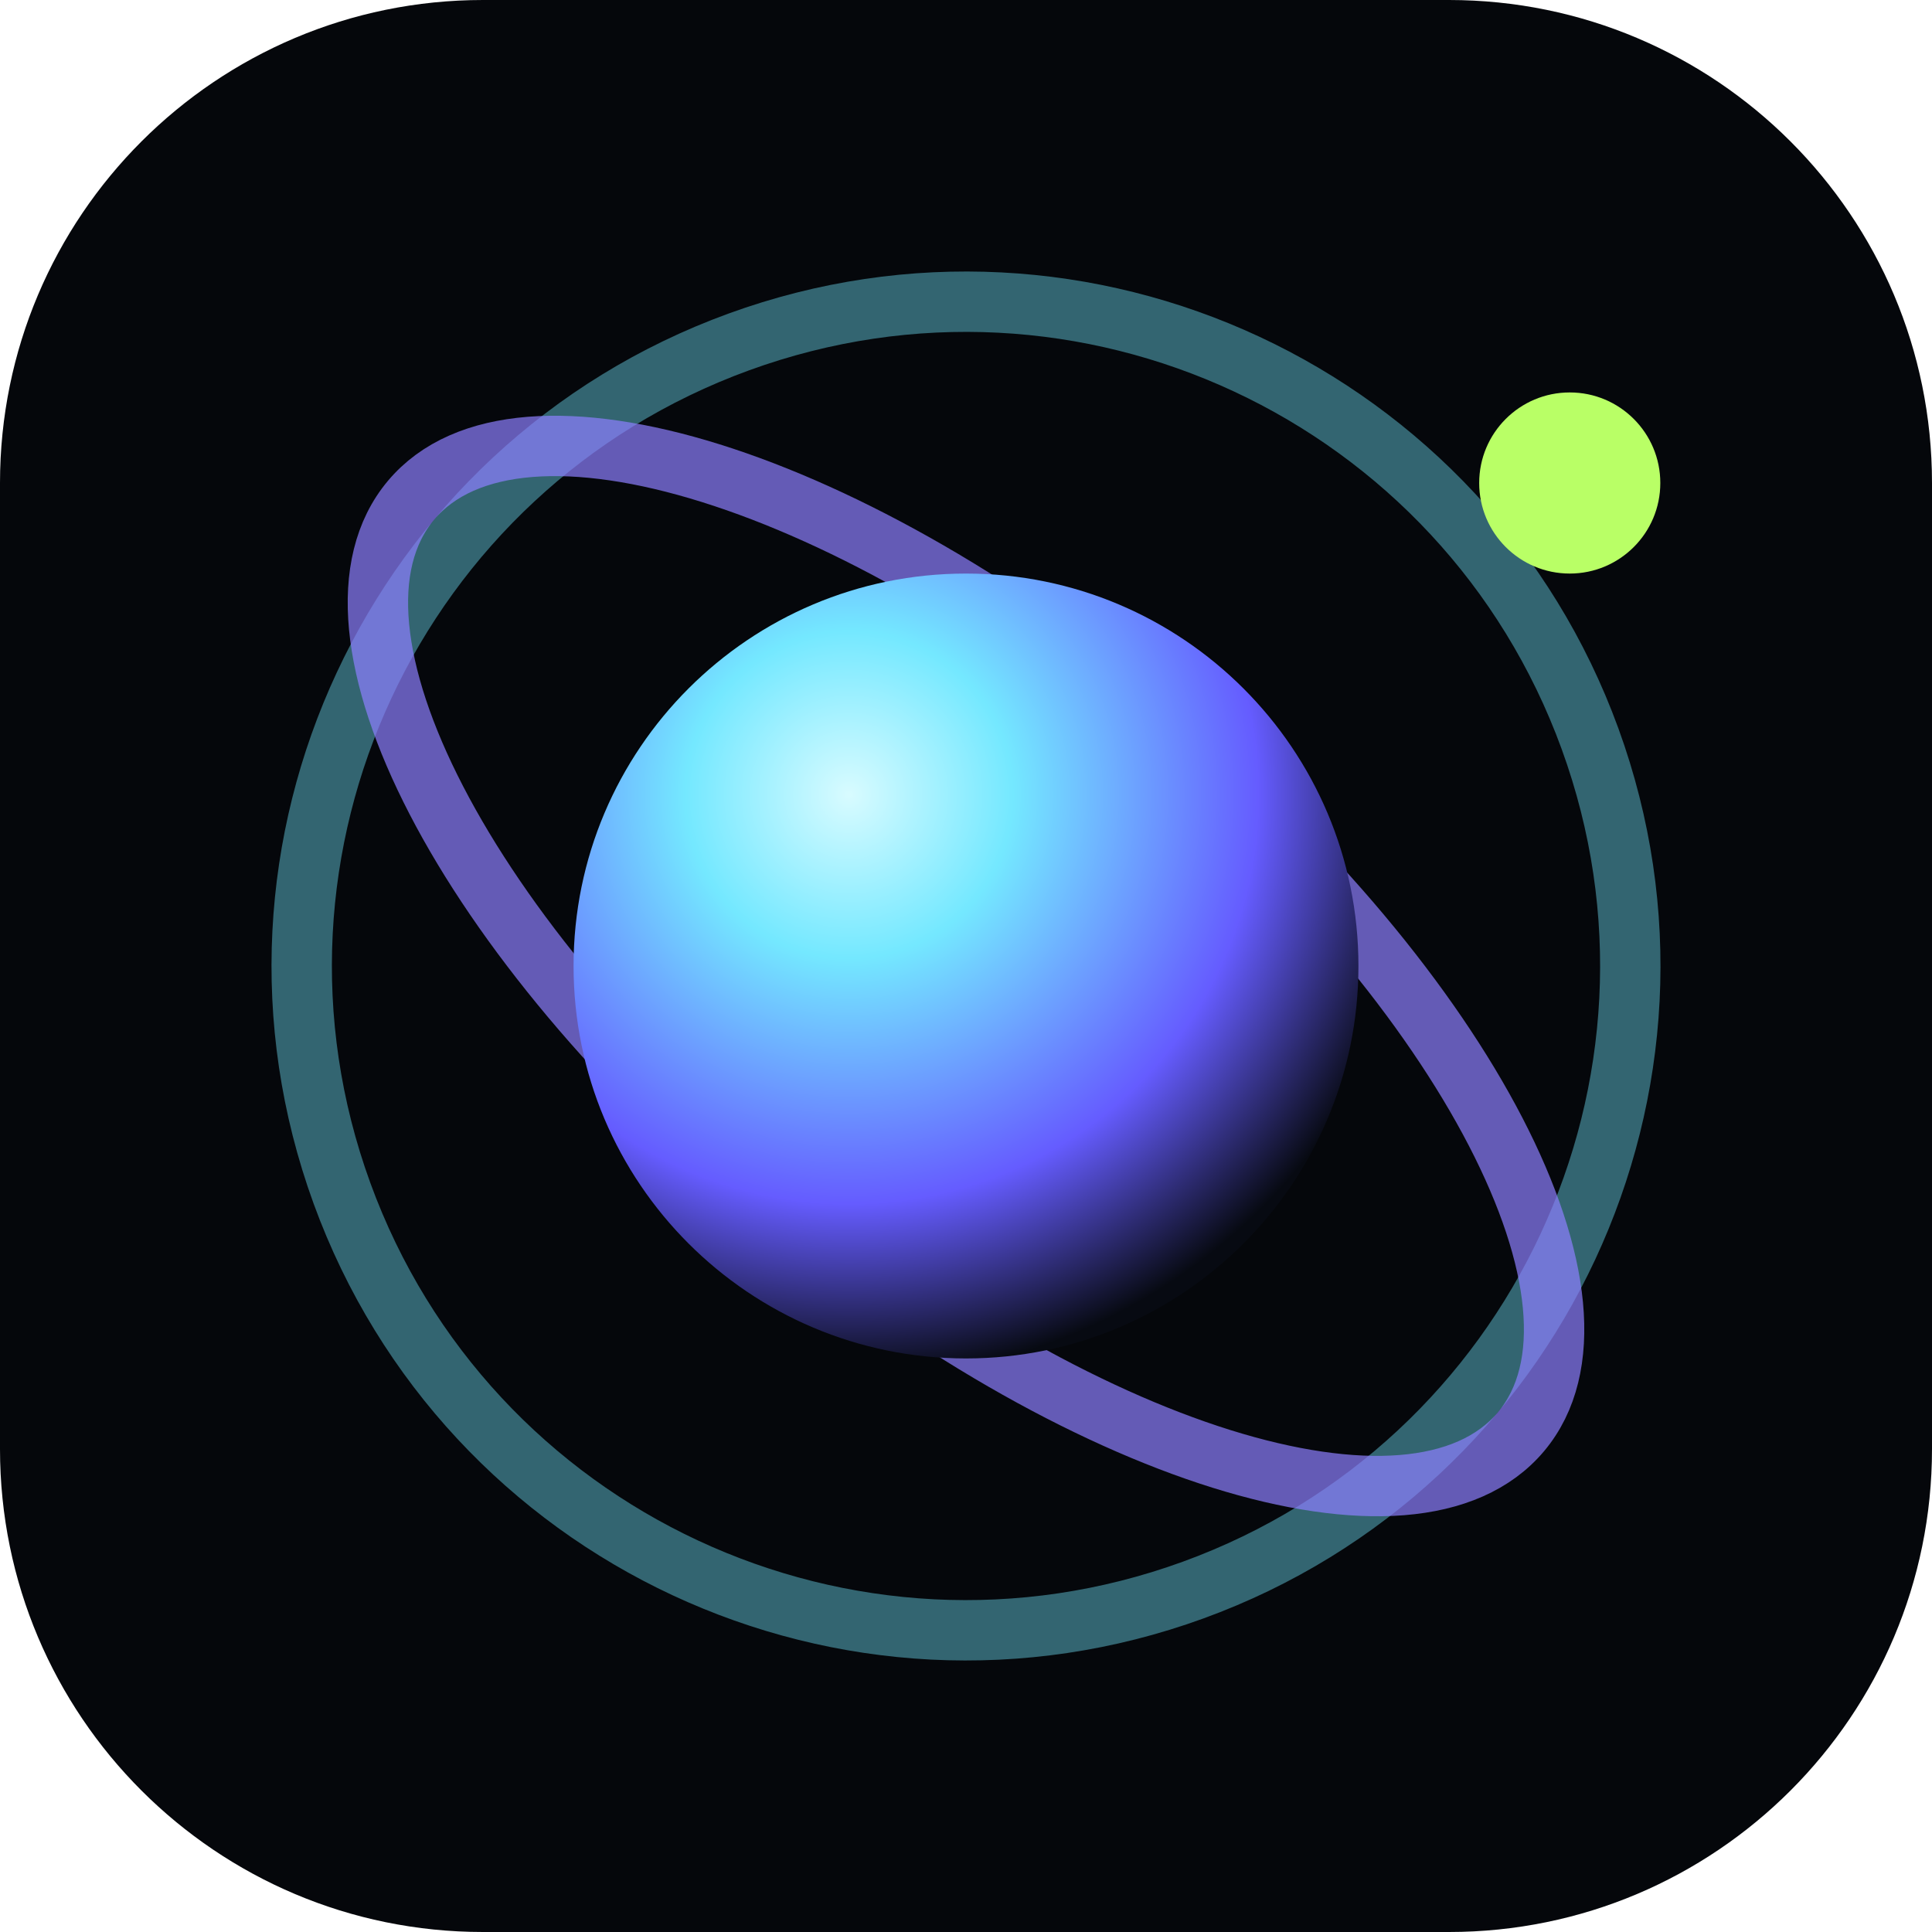
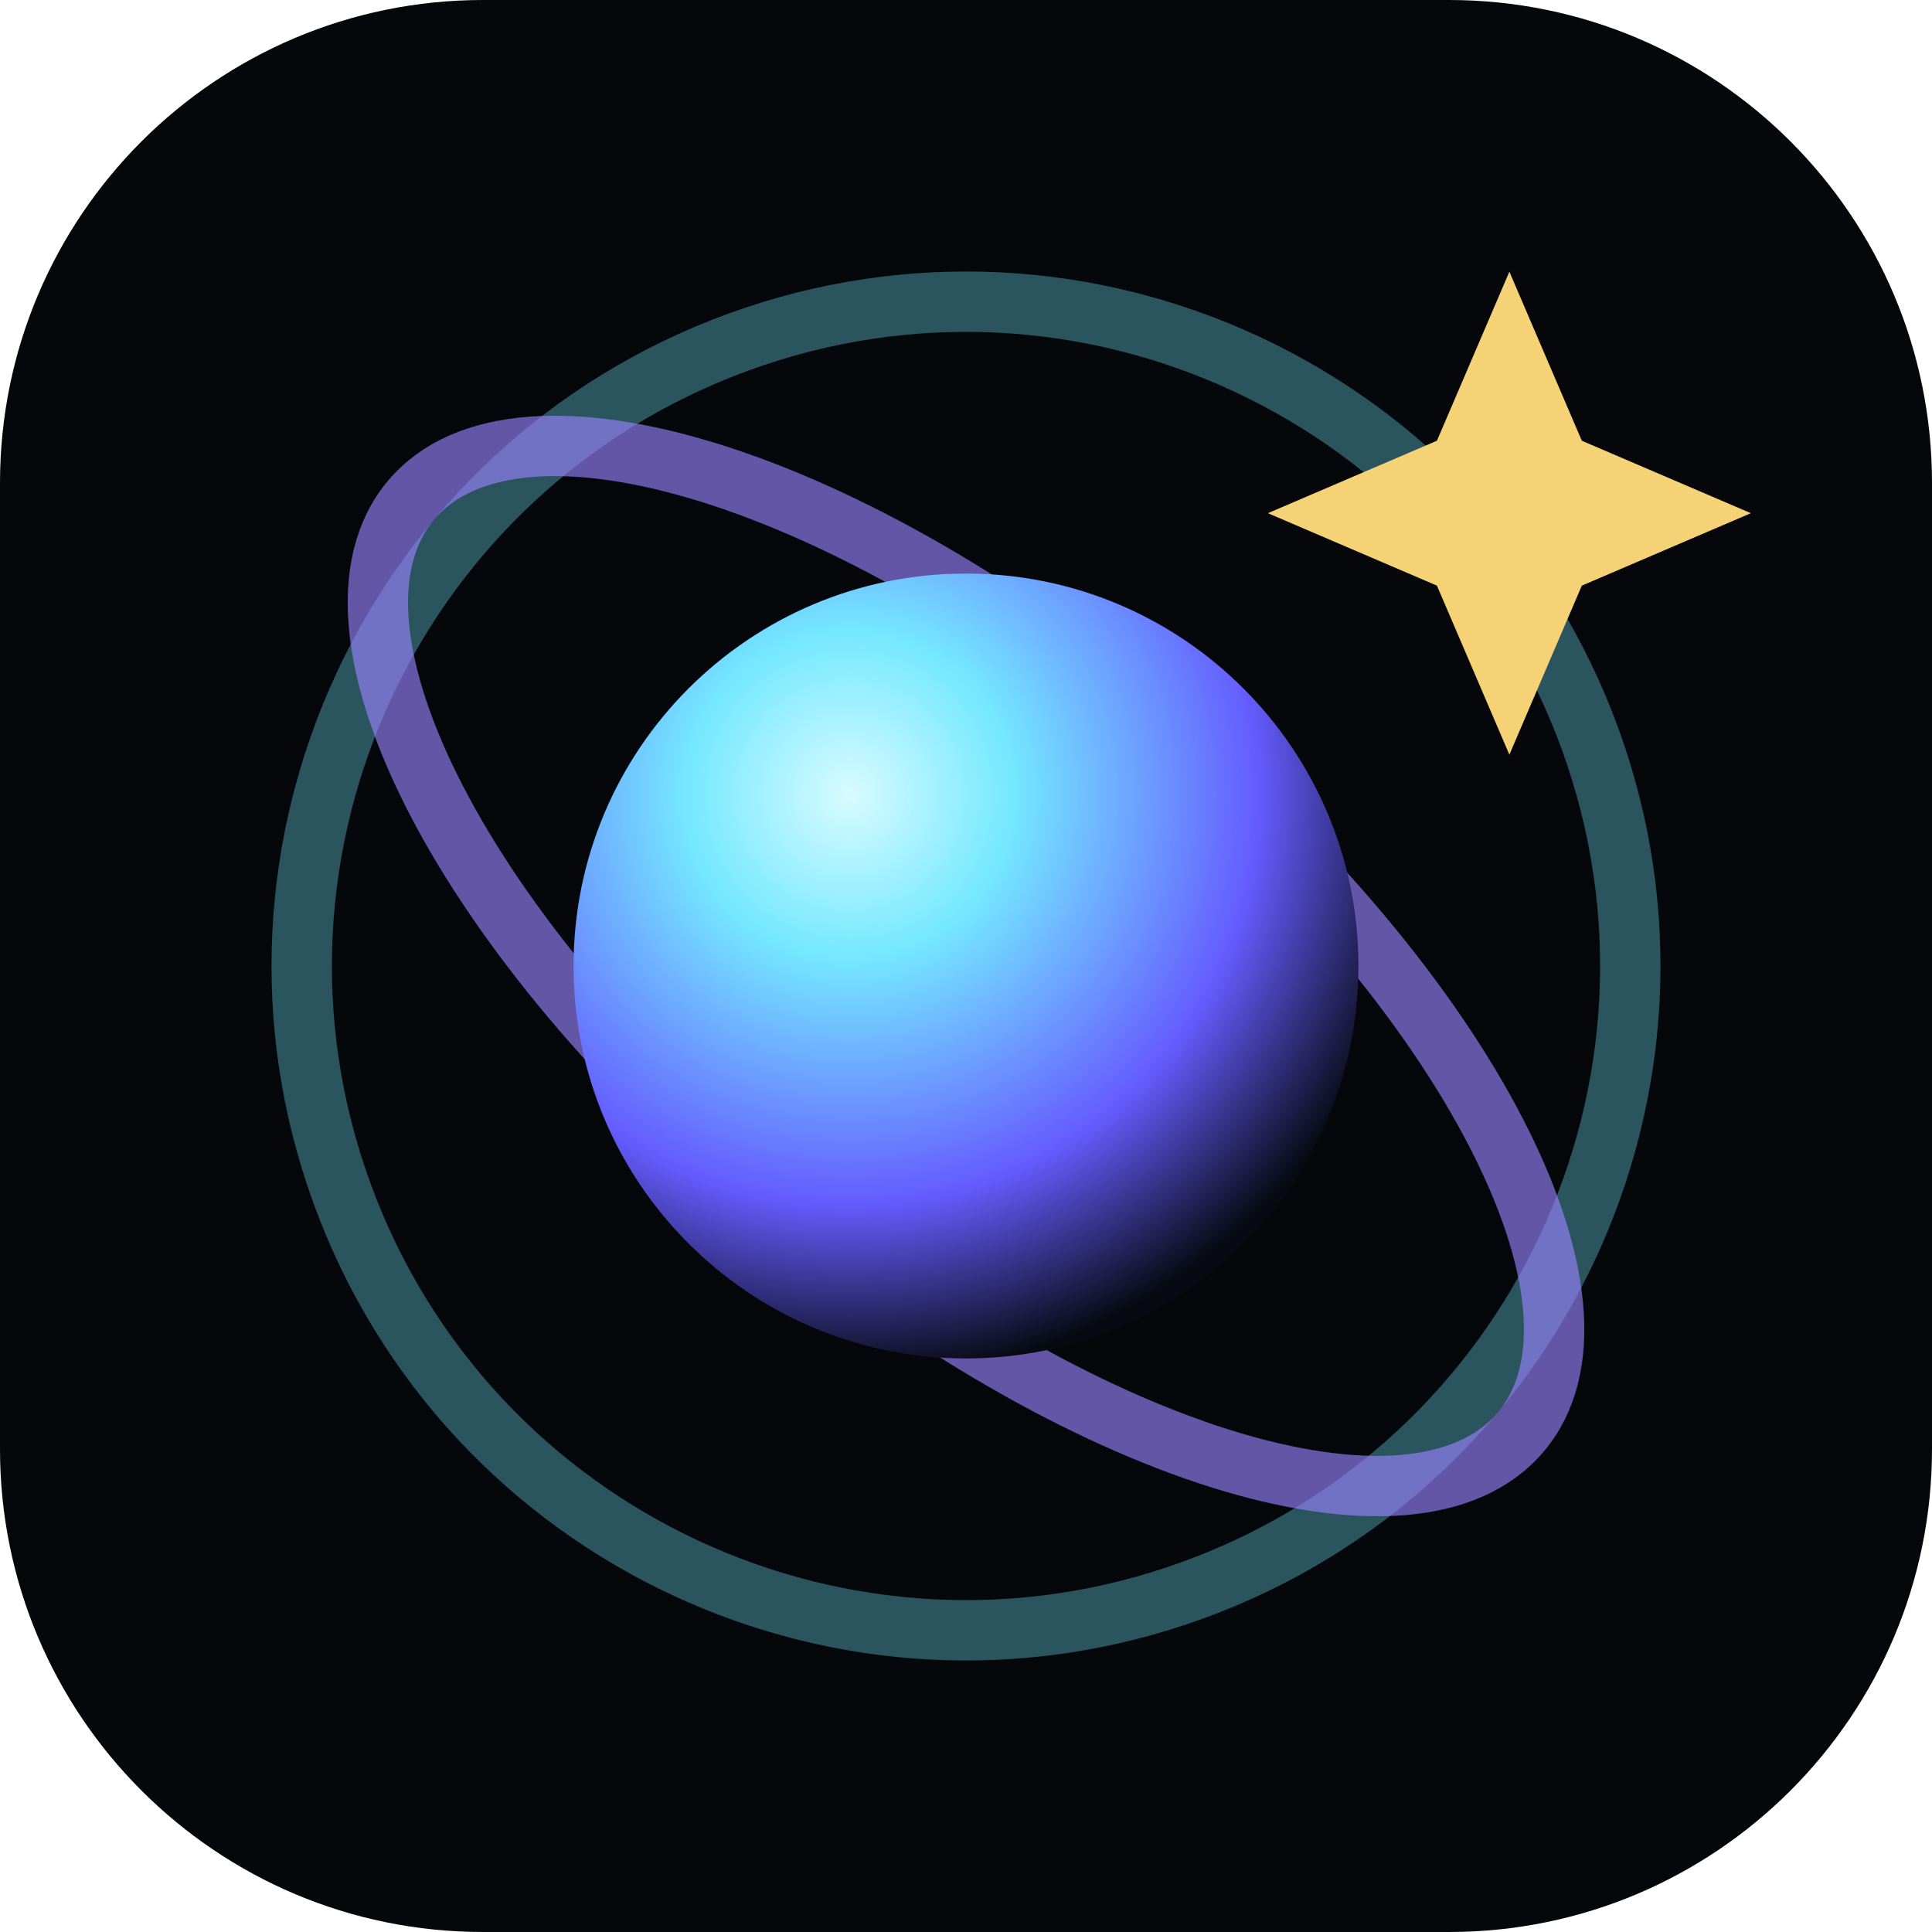
<svg xmlns="http://www.w3.org/2000/svg" viewBox="0 0 32 32" role="img" aria-label="Manish Ukirade">
  <defs>
    <radialGradient id="core" cx="35%" cy="28%" r="75%">
      <stop offset="0" stop-color="#d8fbff" />
      <stop offset="0.28" stop-color="#74e8ff" />
      <stop offset="0.7" stop-color="#655cff" />
      <stop offset="1" stop-color="#070a12" />
    </radialGradient>
  </defs>
  <rect width="32" height="32" rx="8" fill="#05070b" />
-   <circle cx="16" cy="16" r="11" fill="none" stroke="#74e8ff" stroke-opacity=".42" transform="rotate(-20 16 16)" />
-   <ellipse cx="16" cy="16" rx="12" ry="5" fill="none" stroke="#8e7fff" stroke-opacity=".7" transform="rotate(40 16 16)" />
+   <circle cx="16" cy="16" r="11" fill="none" stroke="#74e8ff" stroke-opacity=".34" transform="rotate(-20 16 16)" />
+   <ellipse cx="16" cy="16" rx="12" ry="5" fill="none" stroke="#9a82ff" stroke-opacity=".64" transform="rotate(40 16 16)" />
  <circle cx="16" cy="16" r="6.5" fill="url(#core)" />
-   <circle cx="26" cy="8" r="1.5" fill="#b9ff66" />
+   <path d="M25 4.5 26.2 7.3 29 8.5l-2.8 1.2L25 12.5l-1.2-2.8L21 8.5l2.8-1.2Z" fill="#f4d275" />
</svg>
